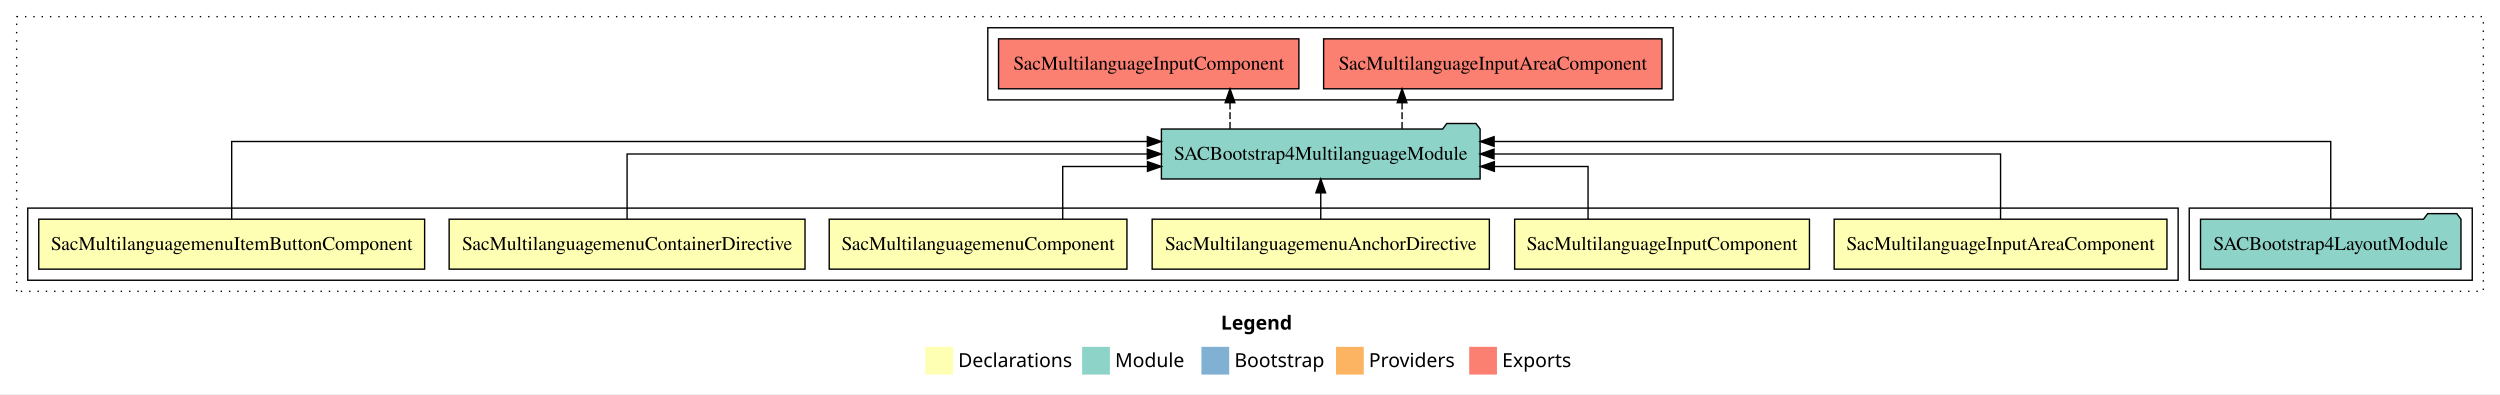
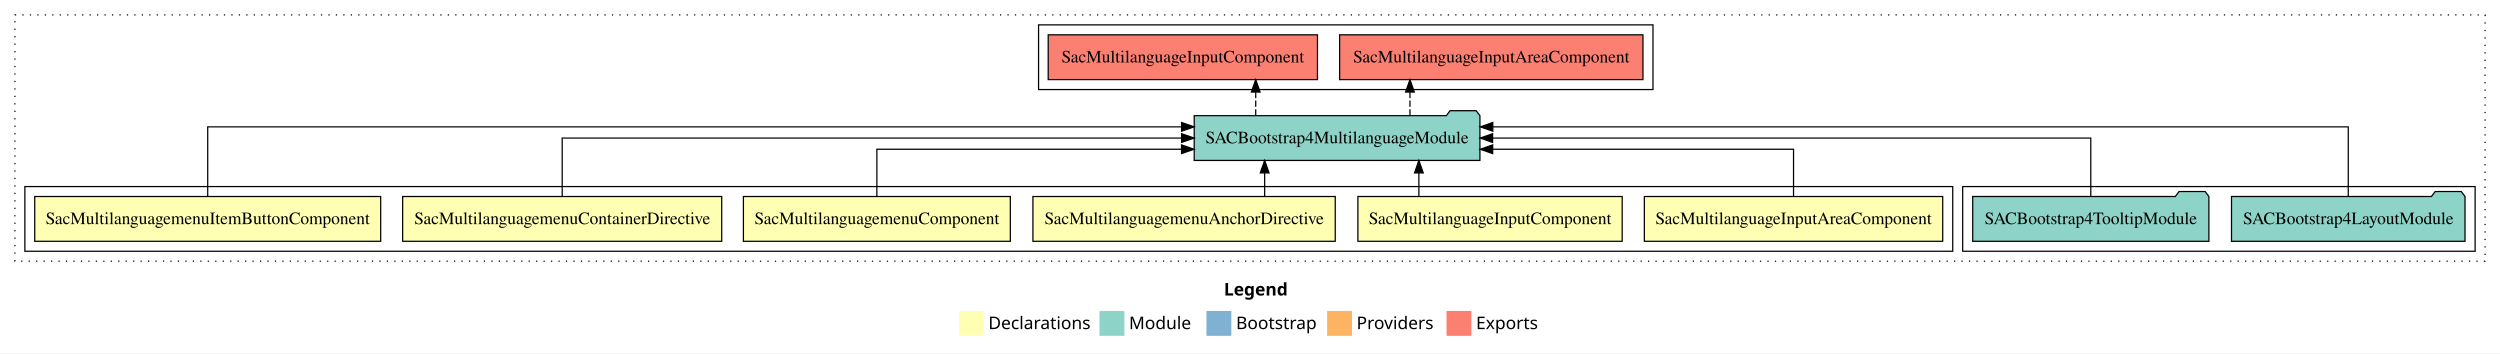
- <svg xmlns="http://www.w3.org/2000/svg" width="1802pt" height="284pt" viewBox="0.00 0.00 1802.00 284.00">
+ <svg xmlns="http://www.w3.org/2000/svg" width="2010pt" height="284pt" viewBox="0.00 0.00 2010.00 284.00">
  <g id="graph0" class="graph" transform="scale(1 1) rotate(0) translate(4 280)">
-     <polygon fill="white" stroke="transparent" points="-4,4 -4,-280 1798,-280 1798,4 -4,4" />
-     <text text-anchor="start" x="876.01" y="-42.4" font-family="Times-12" font-weight="bold" font-size="14.00">Legend</text>
-     <polygon fill="#ffffb3" stroke="transparent" points="663,-10 663,-30 683,-30 683,-10 663,-10" />
-     <text text-anchor="start" x="686.63" y="-15.4" font-family="Times-12" font-size="14.00">  Declarations</text>
-     <polygon fill="#8dd3c7" stroke="transparent" points="776,-10 776,-30 796,-30 796,-10 776,-10" />
-     <text text-anchor="start" x="799.73" y="-15.4" font-family="Times-12" font-size="14.00">  Module</text>
-     <polygon fill="#80b1d3" stroke="transparent" points="862,-10 862,-30 882,-30 882,-10 862,-10" />
-     <text text-anchor="start" x="885.78" y="-15.4" font-family="Times-12" font-size="14.00">  Bootstrap</text>
-     <polygon fill="#fdb462" stroke="transparent" points="959,-10 959,-30 979,-30 979,-10 959,-10" />
-     <text text-anchor="start" x="982.67" y="-15.4" font-family="Times-12" font-size="14.00">  Providers</text>
-     <polygon fill="#fb8072" stroke="transparent" points="1055,-10 1055,-30 1075,-30 1075,-10 1055,-10" />
-     <text text-anchor="start" x="1078.73" y="-15.4" font-family="Times-12" font-size="14.00">  Exports</text>
+     <polygon fill="white" stroke="transparent" points="-4,4 -4,-280 2006,-280 2006,4 -4,4" />
+     <text text-anchor="start" x="980.01" y="-42.4" font-family="Times-12" font-weight="bold" font-size="14.00">Legend</text>
+     <polygon fill="#ffffb3" stroke="transparent" points="767,-10 767,-30 787,-30 787,-10 767,-10" />
+     <text text-anchor="start" x="790.63" y="-15.4" font-family="Times-12" font-size="14.00">  Declarations</text>
+     <polygon fill="#8dd3c7" stroke="transparent" points="880,-10 880,-30 900,-30 900,-10 880,-10" />
+     <text text-anchor="start" x="903.73" y="-15.4" font-family="Times-12" font-size="14.00">  Module</text>
+     <polygon fill="#80b1d3" stroke="transparent" points="966,-10 966,-30 986,-30 986,-10 966,-10" />
+     <text text-anchor="start" x="989.78" y="-15.4" font-family="Times-12" font-size="14.00">  Bootstrap</text>
+     <polygon fill="#fdb462" stroke="transparent" points="1063,-10 1063,-30 1083,-30 1083,-10 1063,-10" />
+     <text text-anchor="start" x="1086.67" y="-15.4" font-family="Times-12" font-size="14.00">  Providers</text>
+     <polygon fill="#fb8072" stroke="transparent" points="1159,-10 1159,-30 1179,-30 1179,-10 1159,-10" />
+     <text text-anchor="start" x="1182.73" y="-15.4" font-family="Times-12" font-size="14.00">  Exports</text>
    <g id="clust1" class="cluster">
-       <polygon fill="none" stroke="black" stroke-dasharray="1,5" points="8,-70 8,-268 1786,-268 1786,-70 8,-70" />
+       <polygon fill="none" stroke="black" stroke-dasharray="1,5" points="8,-70 8,-268 1994,-268 1994,-70 8,-70" />
+     </g>
+     <g id="clust10" class="cluster">
+       <polygon fill="none" stroke="black" points="831,-208 831,-260 1325,-260 1325,-208 831,-208" />
    </g>
    <g id="clust9" class="cluster">
-       <polygon fill="none" stroke="black" points="1574,-78 1574,-130 1778,-130 1778,-78 1574,-78" />
-     </g>
-     <g id="clust10" class="cluster">
-       <polygon fill="none" stroke="black" points="708,-208 708,-260 1202,-260 1202,-208 708,-208" />
+       <polygon fill="none" stroke="black" points="1574,-78 1574,-130 1986,-130 1986,-78 1574,-78" />
    </g>
    <g id="clust2" class="cluster">
      <polygon fill="none" stroke="black" points="16,-78 16,-130 1566,-130 1566,-78 16,-78" />
    </g>
    <g id="node1" class="node">
      <polygon fill="#ffffb3" stroke="black" points="1557.94,-122 1318.06,-122 1318.06,-86 1557.94,-86 1557.94,-122" />
      <text text-anchor="middle" x="1438" y="-99.8" font-family="Times,serif" font-size="14.00">SacMultilanguageInputAreaComponent</text>
    </g>
    <g id="node7" class="node">
-       <polygon fill="#8dd3c7" stroke="black" points="1062.86,-187 1059.86,-191 1038.86,-191 1035.86,-187 833.14,-187 833.14,-151 1062.86,-151 1062.86,-187" />
-       <text text-anchor="middle" x="948" y="-164.8" font-family="Times,serif" font-size="14.00">SACBootstrap4MultilanguageModule</text>
+       <polygon fill="#8dd3c7" stroke="black" points="1185.86,-187 1182.86,-191 1161.86,-191 1158.86,-187 956.14,-187 956.14,-151 1185.86,-151 1185.86,-187" />
+       <text text-anchor="middle" x="1071" y="-164.8" font-family="Times,serif" font-size="14.00">SACBootstrap4MultilanguageModule</text>
    </g>
    <g id="edge1" class="edge">
-       <path fill="none" stroke="black" d="M1438,-122.11C1438,-141.34 1438,-169 1438,-169 1438,-169 1072.88,-169 1072.88,-169" />
-       <polygon fill="black" stroke="black" points="1072.88,-165.5 1062.88,-169 1072.88,-172.5 1072.88,-165.5" />
+       <path fill="none" stroke="black" d="M1438,-122.03C1438,-138.4 1438,-160 1438,-160 1438,-160 1196.11,-160 1196.11,-160" />
+       <polygon fill="black" stroke="black" points="1196.11,-156.5 1186.11,-160 1196.11,-163.5 1196.11,-156.5" />
    </g>
    <g id="node2" class="node">
      <polygon fill="#ffffb3" stroke="black" points="1300.25,-122 1087.75,-122 1087.75,-86 1300.25,-86 1300.25,-122" />
      <text text-anchor="middle" x="1194" y="-99.8" font-family="Times,serif" font-size="14.00">SacMultilanguageInputComponent</text>
    </g>
    <g id="edge2" class="edge">
-       <path fill="none" stroke="black" d="M1140.67,-122.03C1140.67,-138.4 1140.67,-160 1140.67,-160 1140.67,-160 1073.14,-160 1073.14,-160" />
-       <polygon fill="black" stroke="black" points="1073.14,-156.5 1063.14,-160 1073.14,-163.5 1073.14,-156.5" />
+       <path fill="none" stroke="black" d="M1136.78,-122.11C1136.78,-122.11 1136.78,-140.99 1136.78,-140.99" />
+       <polygon fill="black" stroke="black" points="1133.28,-140.99 1136.78,-150.99 1140.28,-140.99 1133.28,-140.99" />
    </g>
    <g id="node3" class="node">
      <polygon fill="#ffffb3" stroke="black" points="1069.53,-122 826.47,-122 826.47,-86 1069.53,-86 1069.53,-122" />
      <text text-anchor="middle" x="948" y="-99.8" font-family="Times,serif" font-size="14.00">SacMultilanguagemenuAnchorDirective</text>
    </g>
    <g id="edge3" class="edge">
-       <path fill="none" stroke="black" d="M948,-122.11C948,-122.11 948,-140.99 948,-140.99" />
-       <polygon fill="black" stroke="black" points="944.5,-140.99 948,-150.99 951.5,-140.99 944.5,-140.99" />
+       <path fill="none" stroke="black" d="M1012.79,-122.11C1012.79,-122.11 1012.79,-140.99 1012.79,-140.99" />
+       <polygon fill="black" stroke="black" points="1009.29,-140.99 1012.79,-150.99 1016.29,-140.99 1009.29,-140.99" />
    </g>
    <g id="node4" class="node">
      <polygon fill="#ffffb3" stroke="black" points="808.3,-122 593.7,-122 593.7,-86 808.3,-86 808.3,-122" />
      <text text-anchor="middle" x="701" y="-99.8" font-family="Times,serif" font-size="14.00">SacMultilanguagemenuComponent</text>
    </g>
    <g id="edge4" class="edge">
-       <path fill="none" stroke="black" d="M762.01,-122.03C762.01,-138.4 762.01,-160 762.01,-160 762.01,-160 823.12,-160 823.12,-160" />
-       <polygon fill="black" stroke="black" points="823.12,-163.5 833.12,-160 823.12,-156.5 823.12,-163.5" />
+       <path fill="none" stroke="black" d="M701,-122.03C701,-138.4 701,-160 701,-160 701,-160 945.96,-160 945.96,-160" />
+       <polygon fill="black" stroke="black" points="945.96,-163.5 955.96,-160 945.96,-156.5 945.96,-163.5" />
    </g>
    <g id="node5" class="node">
      <polygon fill="#ffffb3" stroke="black" points="576.26,-122 319.74,-122 319.74,-86 576.26,-86 576.26,-122" />
      <text text-anchor="middle" x="448" y="-99.8" font-family="Times,serif" font-size="14.00">SacMultilanguagemenuContainerDirective</text>
    </g>
    <g id="edge5" class="edge">
-       <path fill="none" stroke="black" d="M448,-122.11C448,-141.34 448,-169 448,-169 448,-169 822.98,-169 822.98,-169" />
-       <polygon fill="black" stroke="black" points="822.98,-172.5 832.98,-169 822.98,-165.5 822.98,-172.5" />
+       <path fill="none" stroke="black" d="M448,-122.11C448,-141.34 448,-169 448,-169 448,-169 946.01,-169 946.01,-169" />
+       <polygon fill="black" stroke="black" points="946.01,-172.5 956.01,-169 946.01,-165.5 946.01,-172.5" />
    </g>
    <g id="node6" class="node">
      <polygon fill="#ffffb3" stroke="black" points="302.07,-122 23.93,-122 23.93,-86 302.07,-86 302.07,-122" />
      <text text-anchor="middle" x="163" y="-99.8" font-family="Times,serif" font-size="14.00">SacMultilanguagemenuItemButtonComponent</text>
    </g>
    <g id="edge6" class="edge">
-       <path fill="none" stroke="black" d="M163,-122.29C163,-144.21 163,-178 163,-178 163,-178 823.01,-178 823.01,-178" />
-       <polygon fill="black" stroke="black" points="823.01,-181.5 833.01,-178 823.01,-174.5 823.01,-181.5" />
+       <path fill="none" stroke="black" d="M163,-122.29C163,-144.21 163,-178 163,-178 163,-178 946,-178 946,-178" />
+       <polygon fill="black" stroke="black" points="946,-181.5 956,-178 946,-174.5 946,-181.5" />
+     </g>
+     <g id="node10" class="node">
+       <polygon fill="#fb8072" stroke="black" points="1316.94,-252 1073.06,-252 1073.06,-216 1316.94,-216 1316.94,-252" />
+       <text text-anchor="middle" x="1195" y="-229.8" font-family="Times,serif" font-size="14.00">SacMultilanguageInputAreaComponent </text>
+     </g>
+     <g id="edge9" class="edge">
+       <path fill="none" stroke="black" stroke-dasharray="5,2" d="M1129.61,-187.11C1129.61,-187.11 1129.61,-205.99 1129.61,-205.99" />
+       <polygon fill="black" stroke="black" points="1126.11,-205.99 1129.61,-215.99 1133.11,-205.99 1126.11,-205.99" />
+     </g>
+     <g id="node11" class="node">
+       <polygon fill="#fb8072" stroke="black" points="1055.25,-252 838.75,-252 838.75,-216 1055.25,-216 1055.25,-252" />
+       <text text-anchor="middle" x="947" y="-229.8" font-family="Times,serif" font-size="14.00">SacMultilanguageInputComponent </text>
+     </g>
+     <g id="edge10" class="edge">
+       <path fill="none" stroke="black" stroke-dasharray="5,2" d="M1005.6,-187.11C1005.6,-187.11 1005.6,-205.99 1005.6,-205.99" />
+       <polygon fill="black" stroke="black" points="1002.1,-205.99 1005.6,-215.99 1009.1,-205.99 1002.1,-205.99" />
+     </g>
+     <g id="node8" class="node">
+       <polygon fill="#8dd3c7" stroke="black" points="1977.87,-122 1974.87,-126 1953.87,-126 1950.87,-122 1790.13,-122 1790.13,-86 1977.87,-86 1977.87,-122" />
+       <text text-anchor="middle" x="1884" y="-99.8" font-family="Times,serif" font-size="14.00">SACBootstrap4LayoutModule</text>
+     </g>
+     <g id="edge7" class="edge">
+       <path fill="none" stroke="black" d="M1884,-122.29C1884,-144.21 1884,-178 1884,-178 1884,-178 1196.19,-178 1196.19,-178" />
+       <polygon fill="black" stroke="black" points="1196.19,-174.5 1186.19,-178 1196.19,-181.5 1196.19,-174.5" />
    </g>
    <g id="node9" class="node">
-       <polygon fill="#fb8072" stroke="black" points="1193.94,-252 950.06,-252 950.06,-216 1193.94,-216 1193.94,-252" />
-       <text text-anchor="middle" x="1072" y="-229.8" font-family="Times,serif" font-size="14.00">SacMultilanguageInputAreaComponent </text>
+       <polygon fill="#8dd3c7" stroke="black" points="1771.94,-122 1768.94,-126 1747.94,-126 1744.94,-122 1582.06,-122 1582.06,-86 1771.94,-86 1771.94,-122" />
+       <text text-anchor="middle" x="1677" y="-99.8" font-family="Times,serif" font-size="14.00">SACBootstrap4TooltipModule</text>
    </g>
    <g id="edge8" class="edge">
-       <path fill="none" stroke="black" stroke-dasharray="5,2" d="M1006.61,-187.11C1006.61,-187.11 1006.61,-205.99 1006.61,-205.99" />
-       <polygon fill="black" stroke="black" points="1003.11,-205.99 1006.61,-215.99 1010.11,-205.99 1003.11,-205.99" />
-     </g>
-     <g id="node10" class="node">
-       <polygon fill="#fb8072" stroke="black" points="932.25,-252 715.75,-252 715.75,-216 932.25,-216 932.25,-252" />
-       <text text-anchor="middle" x="824" y="-229.8" font-family="Times,serif" font-size="14.00">SacMultilanguageInputComponent </text>
-     </g>
-     <g id="edge9" class="edge">
-       <path fill="none" stroke="black" stroke-dasharray="5,2" d="M882.6,-187.11C882.6,-187.11 882.6,-205.99 882.6,-205.99" />
-       <polygon fill="black" stroke="black" points="879.1,-205.99 882.6,-215.99 886.1,-205.99 879.1,-205.99" />
-     </g>
-     <g id="node8" class="node">
-       <polygon fill="#8dd3c7" stroke="black" points="1769.87,-122 1766.87,-126 1745.87,-126 1742.87,-122 1582.13,-122 1582.13,-86 1769.87,-86 1769.87,-122" />
-       <text text-anchor="middle" x="1676" y="-99.8" font-family="Times,serif" font-size="14.00">SACBootstrap4LayoutModule</text>
-     </g>
-     <g id="edge7" class="edge">
-       <path fill="none" stroke="black" d="M1676,-122.29C1676,-144.21 1676,-178 1676,-178 1676,-178 1072.95,-178 1072.95,-178" />
-       <polygon fill="black" stroke="black" points="1072.95,-174.5 1062.95,-178 1072.95,-181.5 1072.95,-174.5" />
+       <path fill="none" stroke="black" d="M1677,-122.11C1677,-141.34 1677,-169 1677,-169 1677,-169 1196.05,-169 1196.05,-169" />
+       <polygon fill="black" stroke="black" points="1196.05,-165.5 1186.05,-169 1196.05,-172.5 1196.05,-165.5" />
    </g>
  </g>
</svg>
